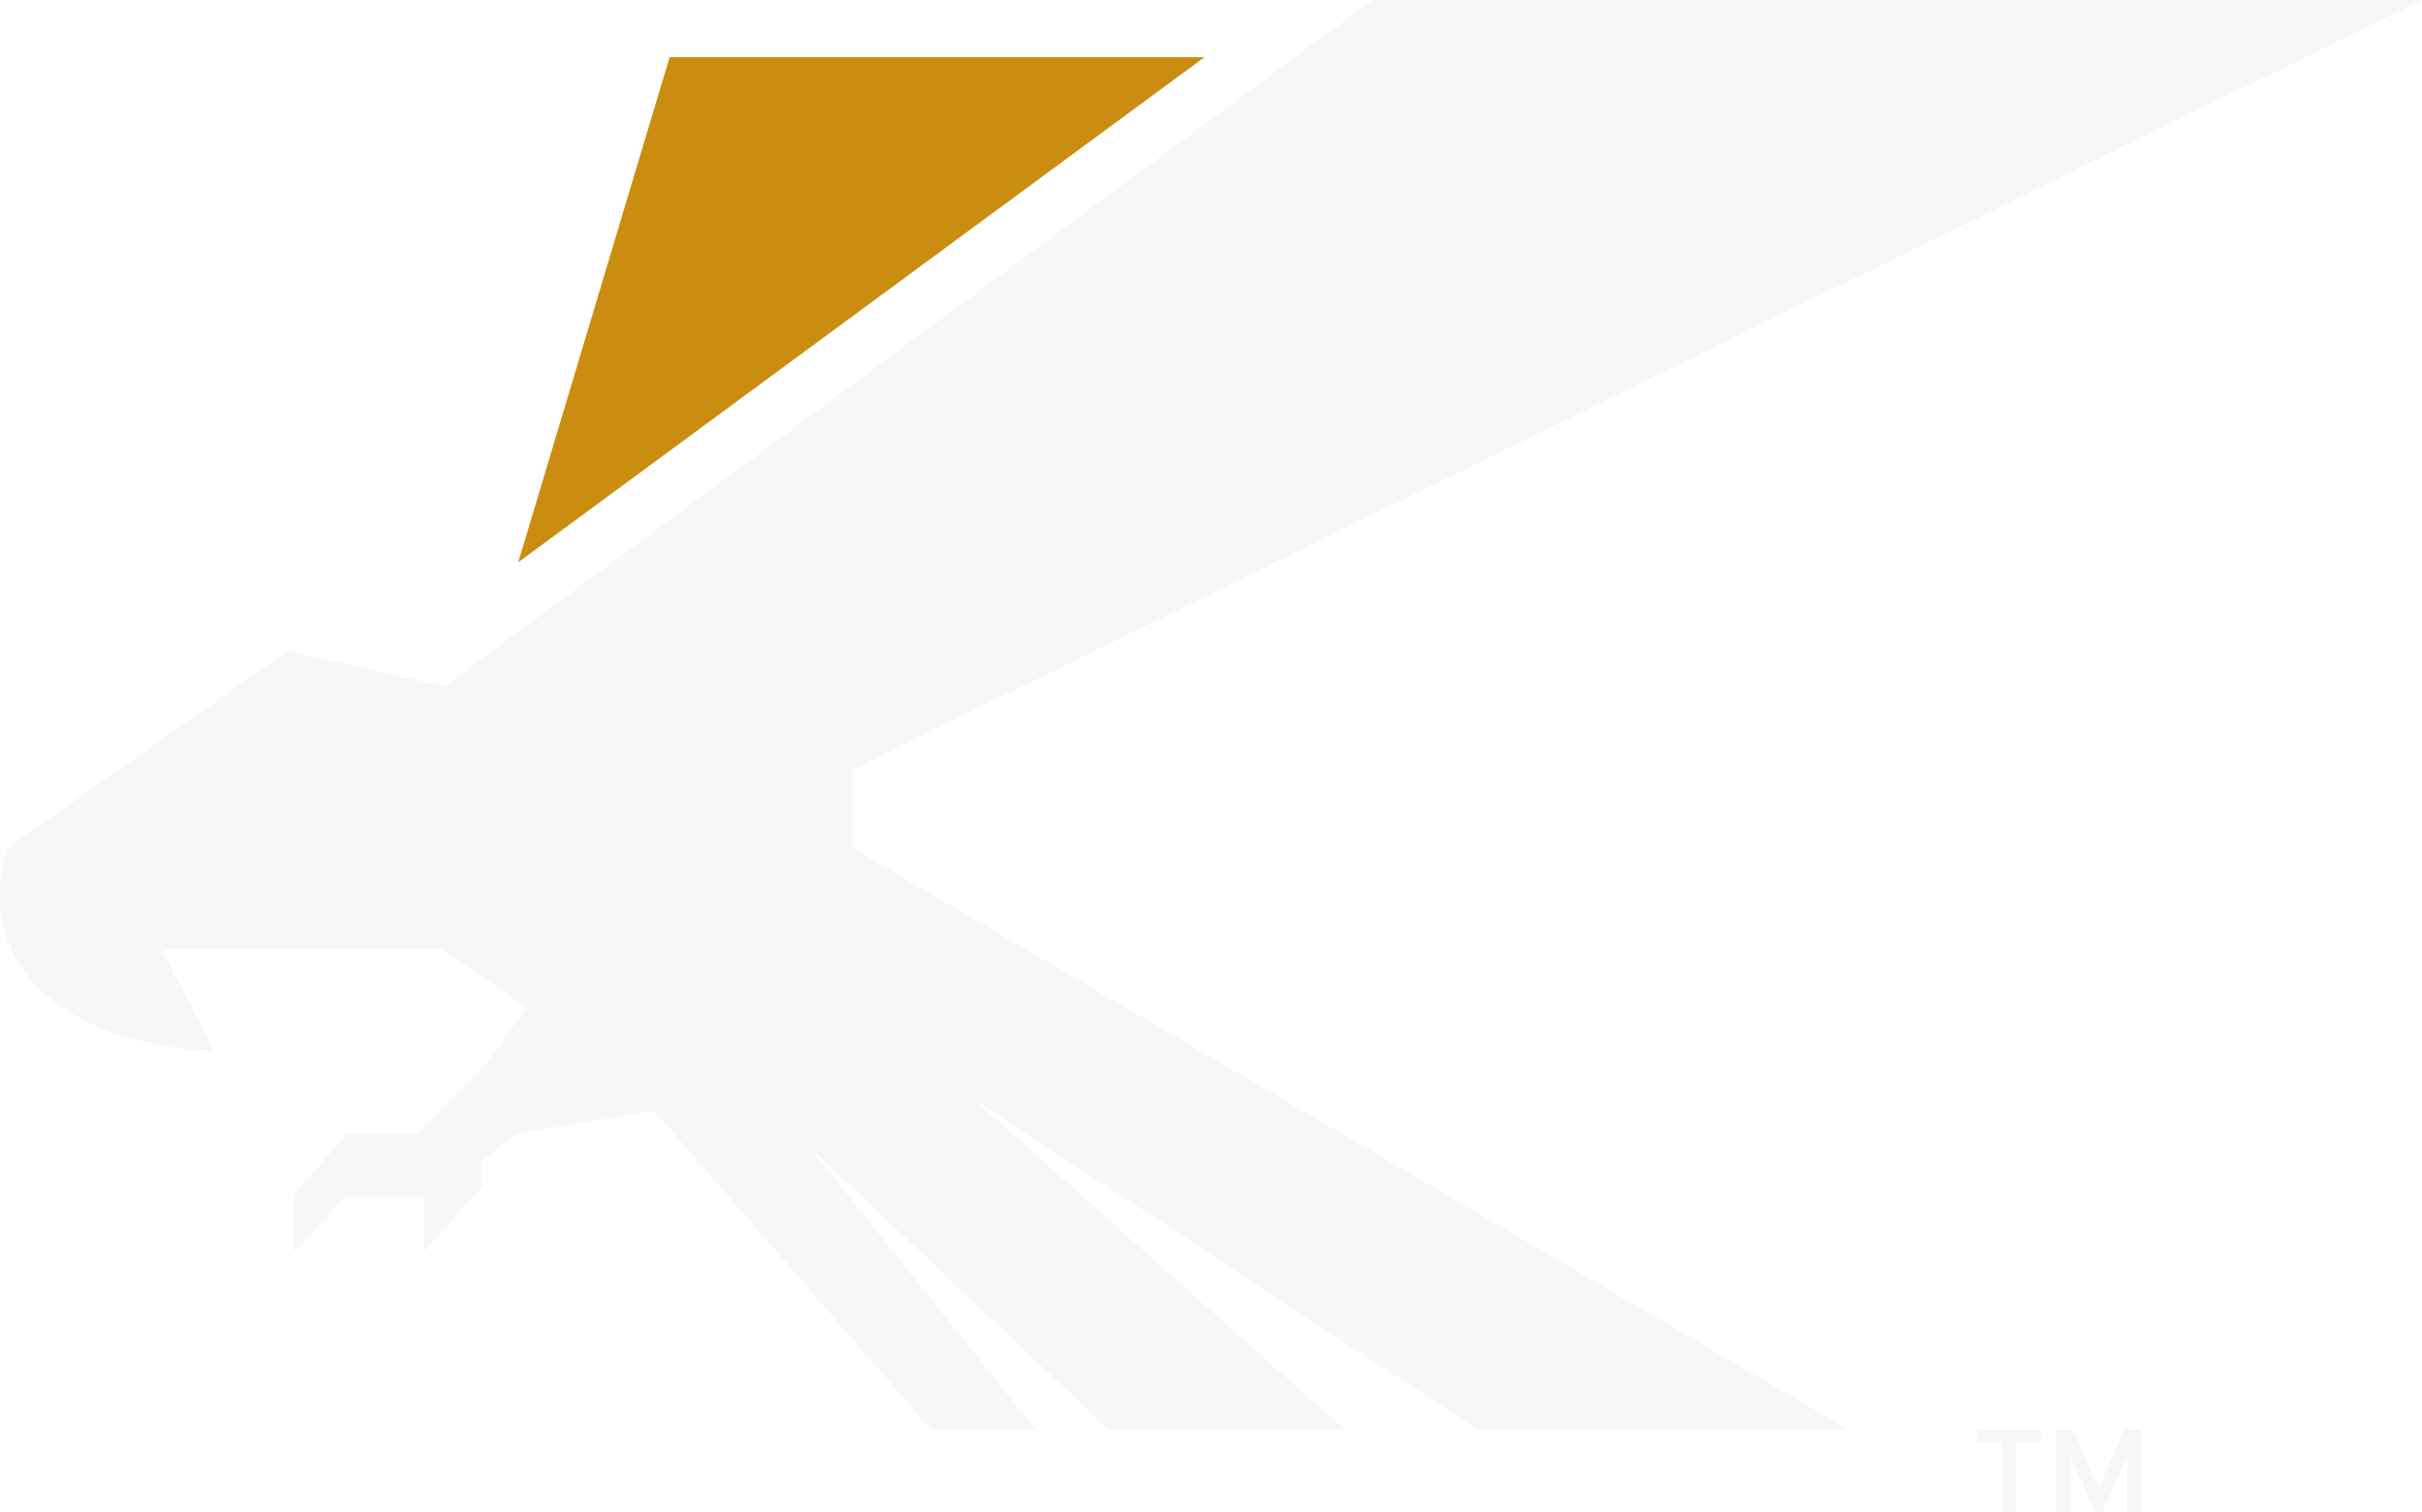
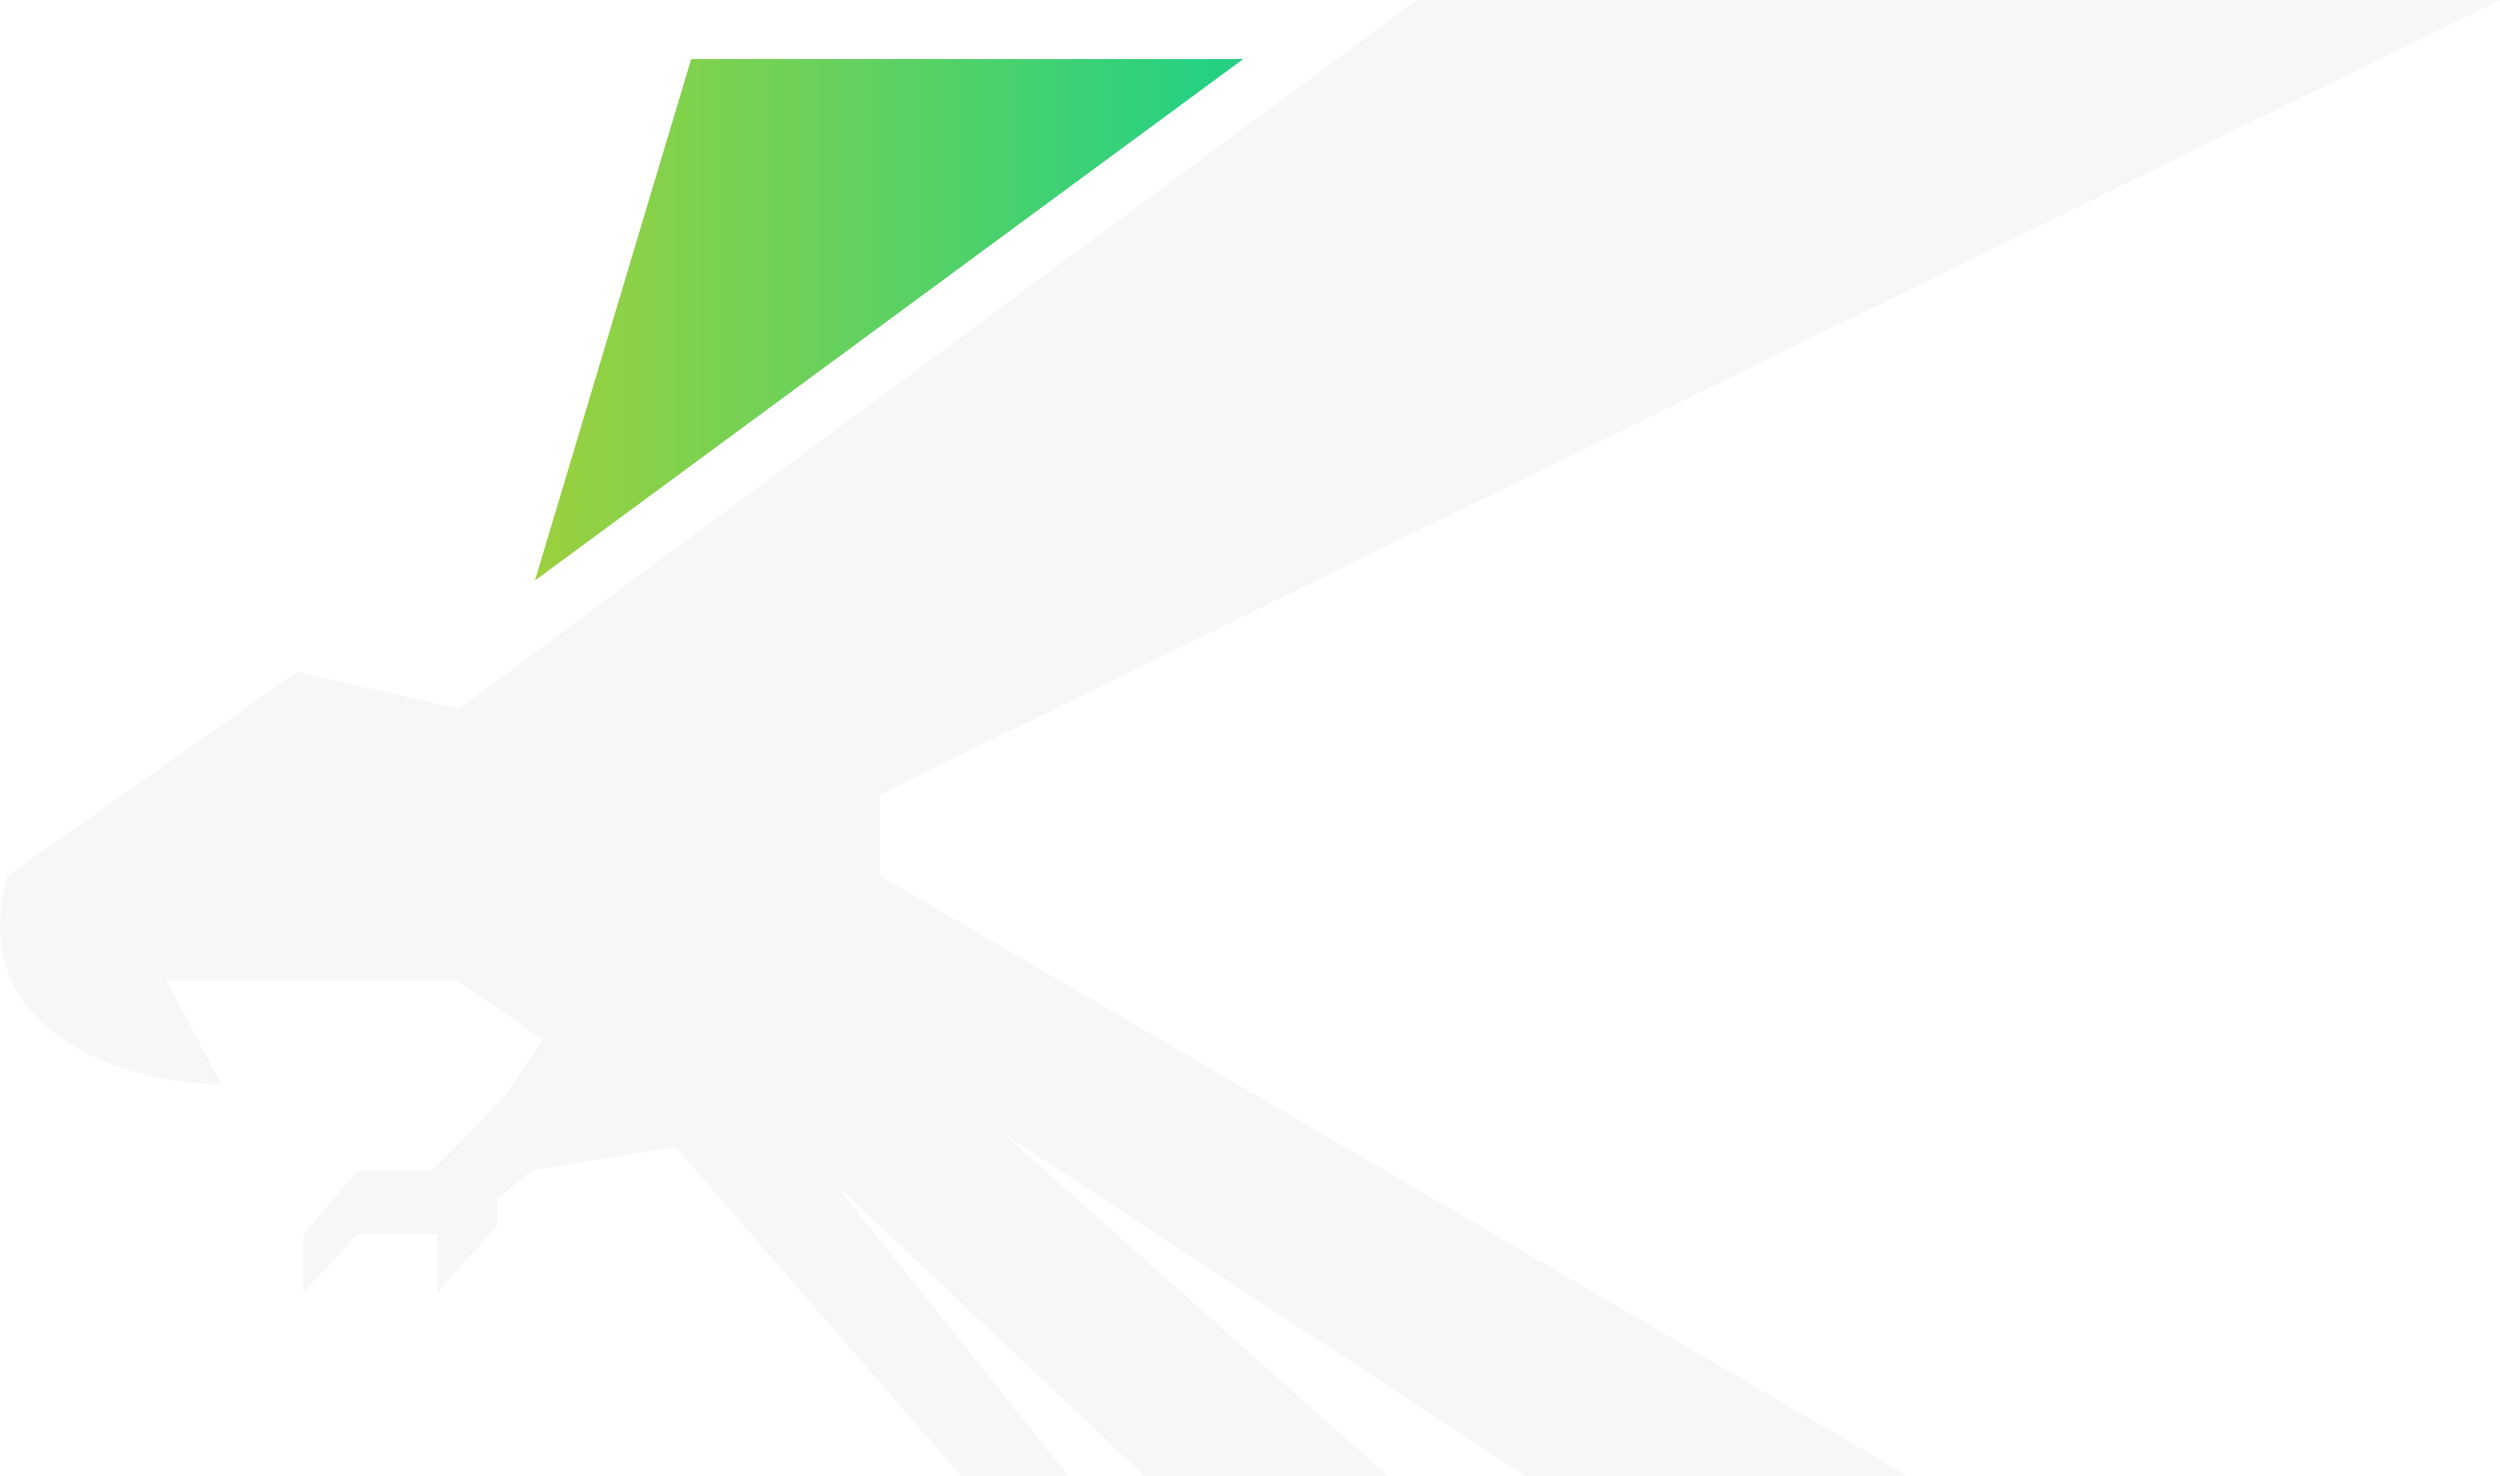
- <svg xmlns="http://www.w3.org/2000/svg" width="708" height="442" viewBox="0 0 708 442" fill="none">
-   <path d="M151.495 164.395L195.745 16.721H352.095L151.495 164.395Z" fill="#CB8D0F" />
+ <svg xmlns="http://www.w3.org/2000/svg" width="708" height="418" viewBox="0 0 708 418" fill="none">
+   <path d="M151.495 164.395L195.745 16.721H352.095L151.495 164.395Z" fill="url(#paint0_linear_3217_2337)" />
  <path d="M401.2 0H708L249.205 225V248L540.361 418H431.989L284.164 321L393.035 418H324.117L236.221 335L302.642 418H272.178L191.274 324.784L150.822 331.5L140.833 339.5V347L123.854 366V349.5H101.38L85.898 366V349.5L101.38 331.5H122.355L142.831 310.5L153.812 294.5L129.347 277.628H47.2L62.661 307.163C38.49 307.162 -10.529 293.927 2.022 248.1L84.115 190.302L129.8 200.638V200.837L401.2 0Z" fill="#F7F7F7" />
-   <path d="M612.37 442L601.739 418H606.043L613.478 435.609L620.913 418H625.217L614.587 442H612.37ZM600.957 442V418H605.13V442H600.957ZM621.826 442V418H626V442H621.826ZM585.304 442V420.087H589.478V442H585.304ZM578 421.652V418H596.783V421.652H578Z" fill="#F7F7F7" />
+   <defs>
+     <linearGradient id="paint0_linear_3217_2337" x1="708" y1="417.997" x2="-1.02003e-05" y2="417.997" gradientUnits="userSpaceOnUse">
+       <stop stop-color="#017DDD" />
+       <stop offset="0.52" stop-color="#26D182" />
+       <stop offset="1" stop-color="#FAD007" />
+     </linearGradient>
+   </defs>
</svg>
